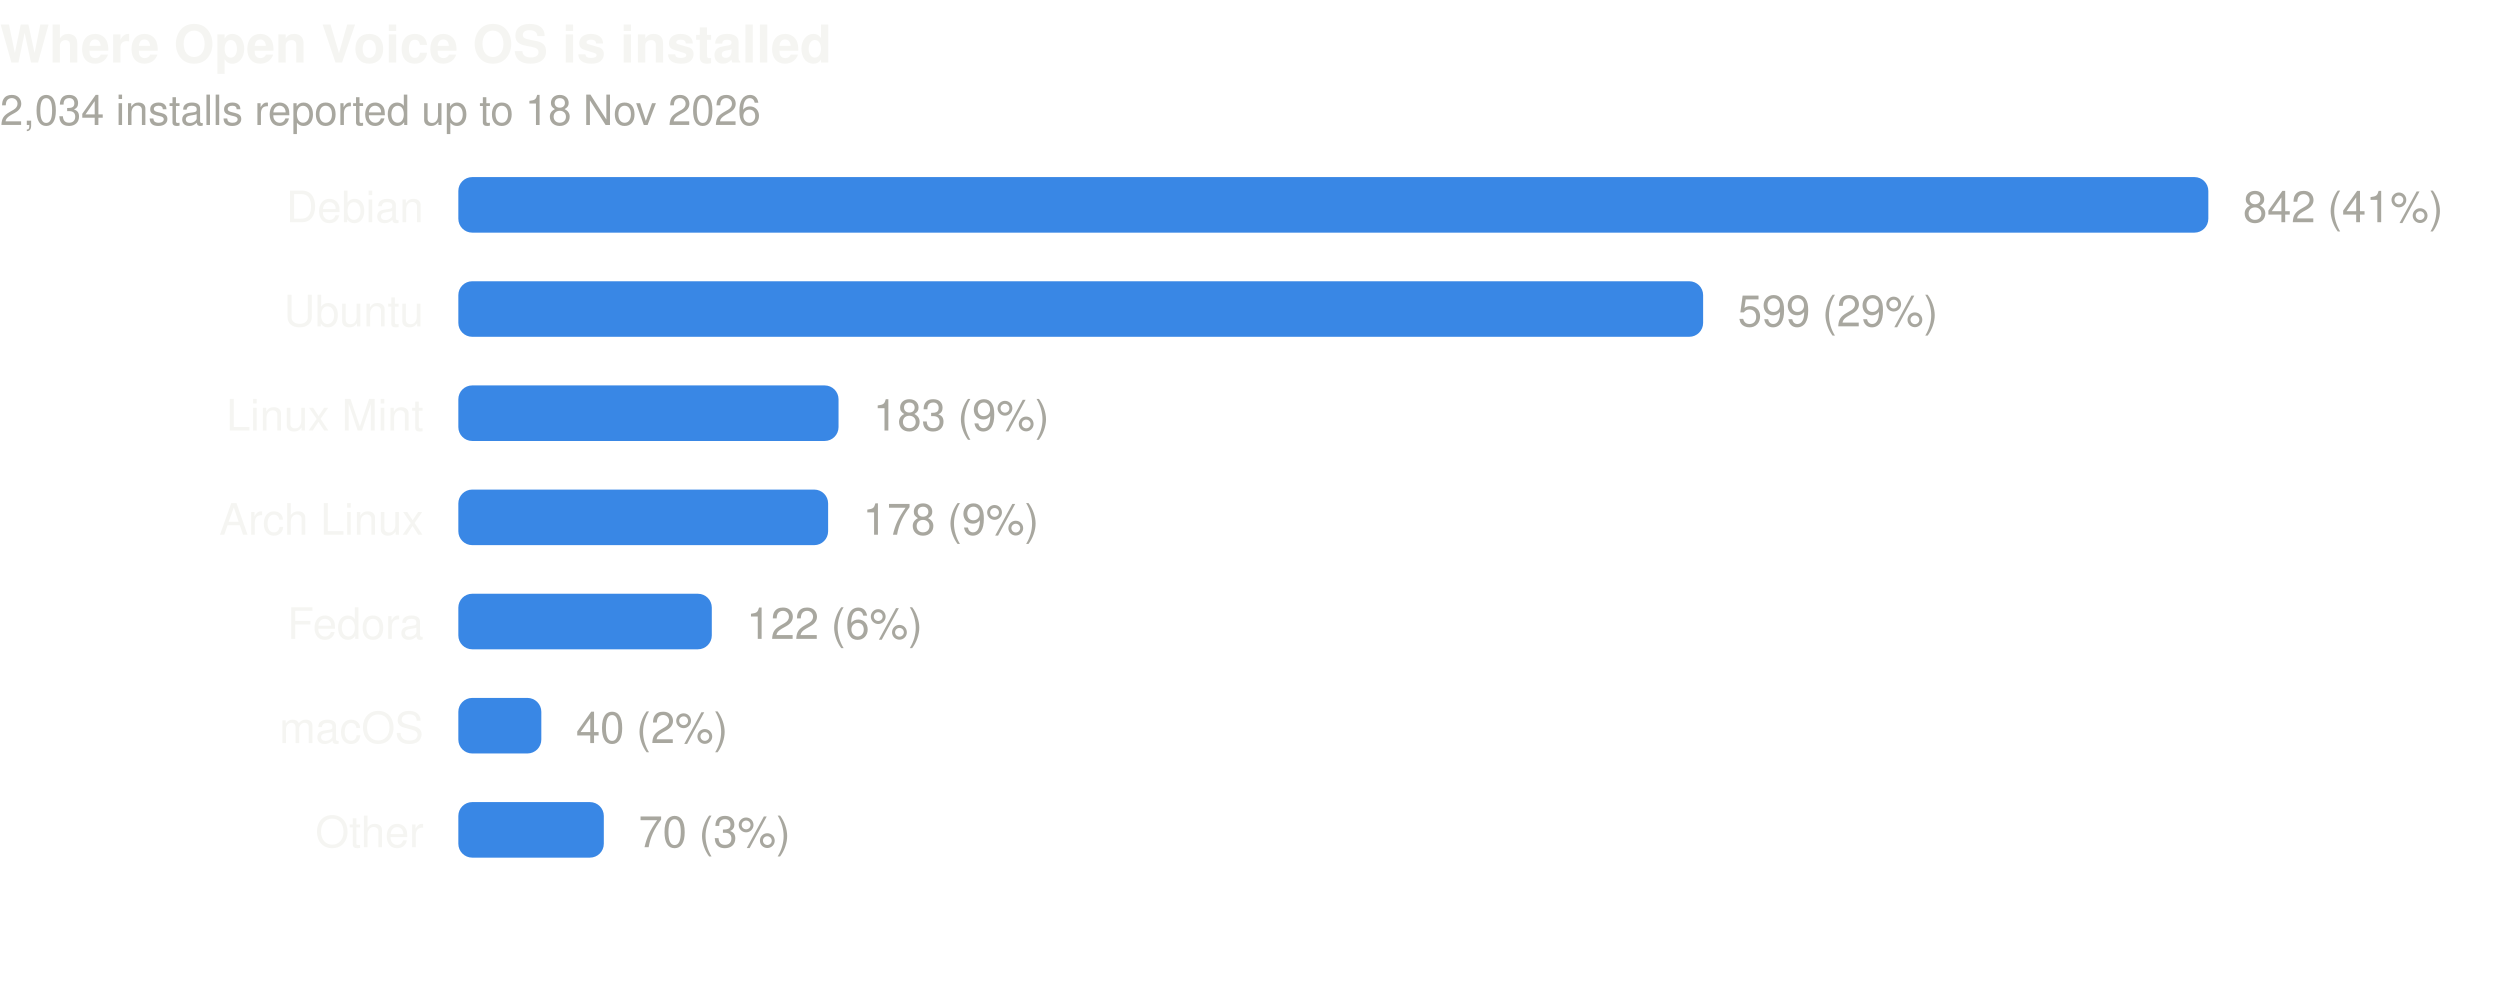
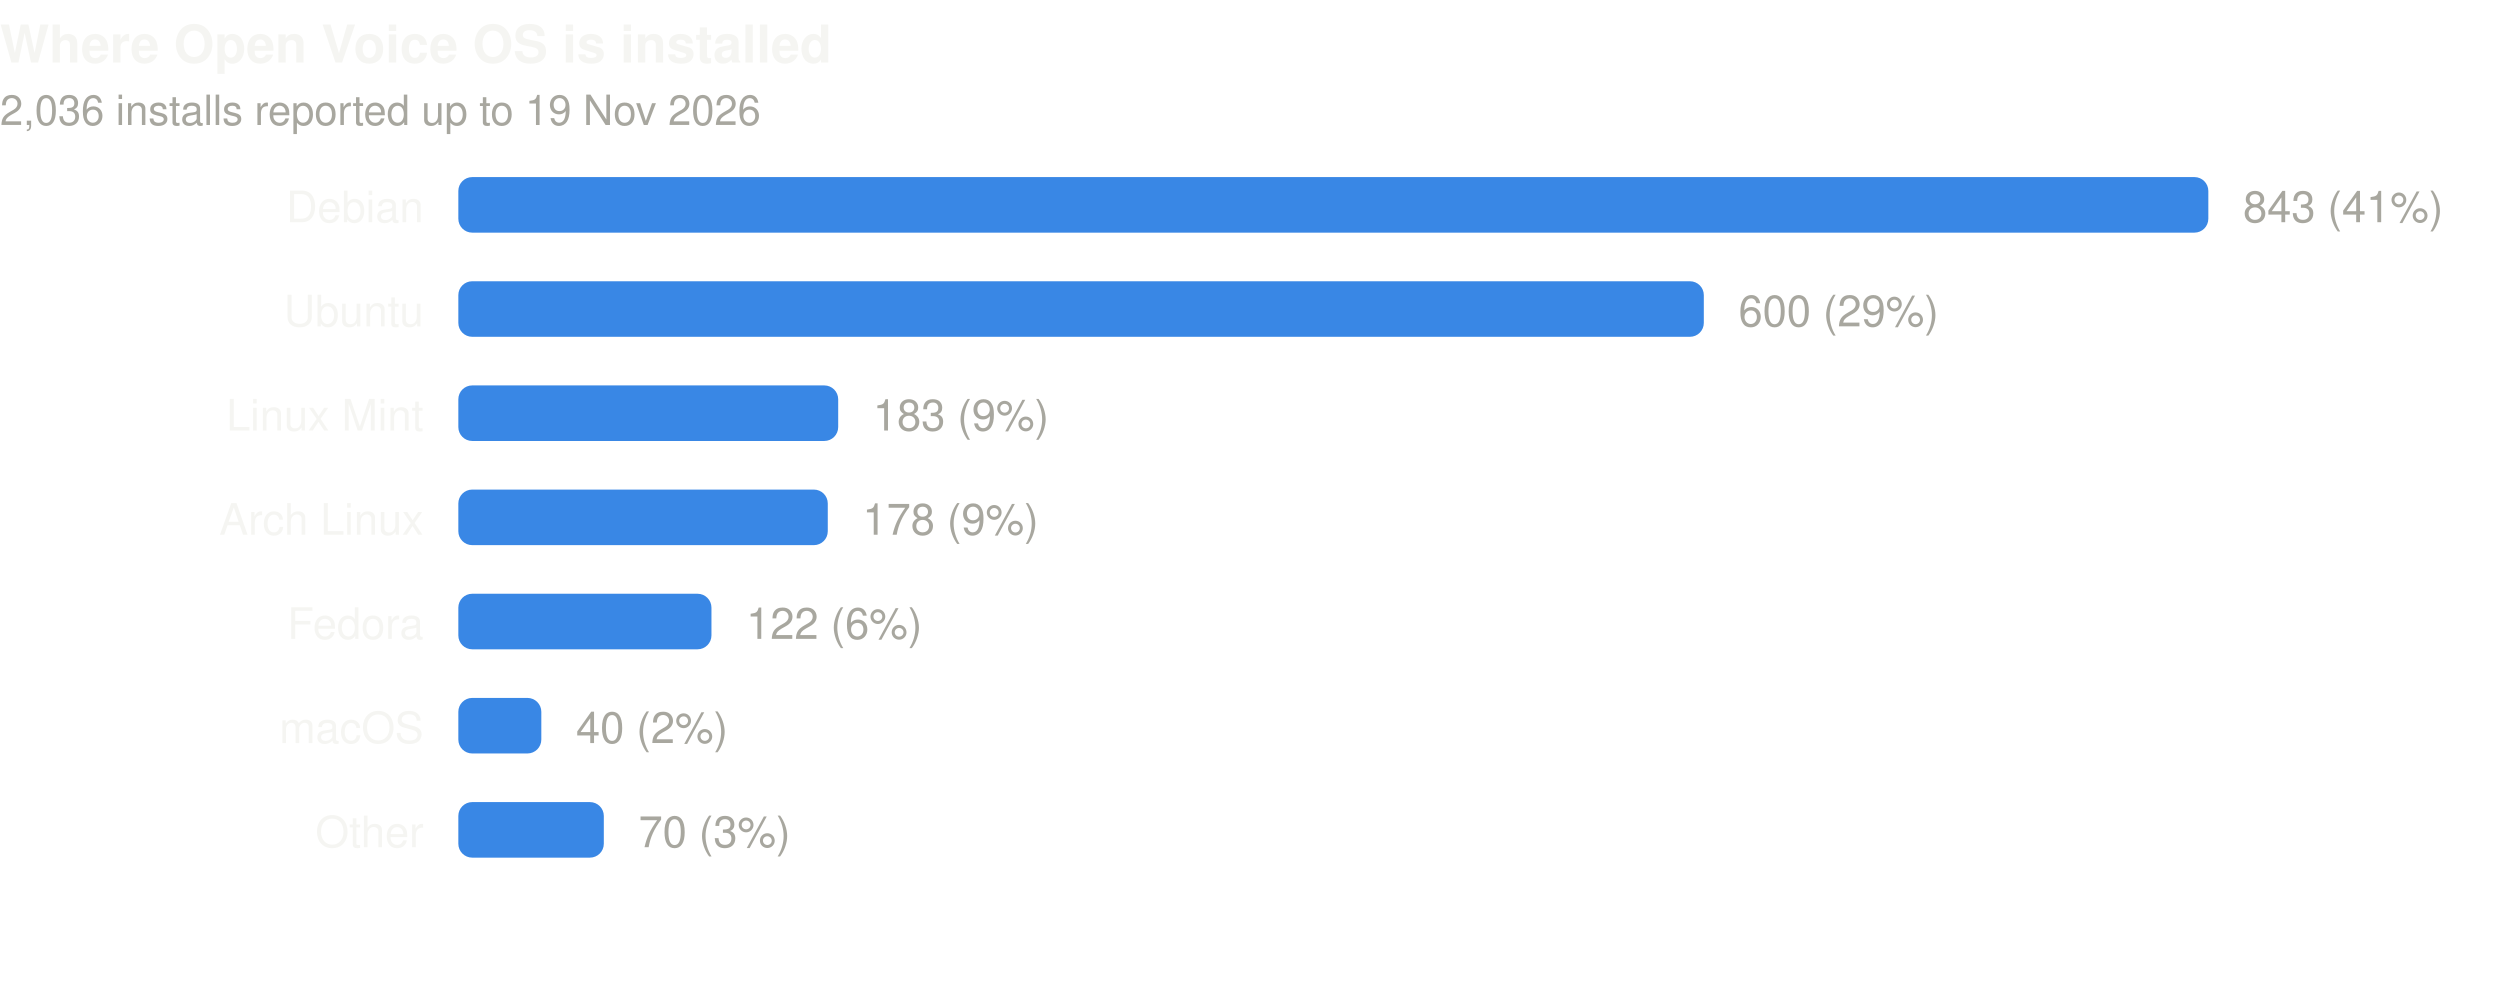
- <svg xmlns="http://www.w3.org/2000/svg" width="720" height="284" viewBox="0 0 720 284" role="img" aria-label="Where Open Voice OS is installed. 2,034 installs reported up to 18 Nov 2026">
+ <svg xmlns="http://www.w3.org/2000/svg" width="720" height="284" viewBox="0 0 720 284" role="img" aria-label="Where Open Voice OS is installed. 2,036 installs reported up to 19 Nov 2026">
  <text x="0" y="18" font-family="ui-sans-serif,-apple-system,BlinkMacSystemFont,'Segoe UI',Helvetica,Arial,sans-serif" font-size="15" font-weight="600" fill="#f5f5f2">Where Open Voice OS is installed</text>
-   <text x="0" y="36" font-family="ui-sans-serif,-apple-system,BlinkMacSystemFont,'Segoe UI',Helvetica,Arial,sans-serif" font-size="12" fill="#a8a79f">2,034 installs reported up to 18 Nov 2026</text>
+   <text x="0" y="36" font-family="ui-sans-serif,-apple-system,BlinkMacSystemFont,'Segoe UI',Helvetica,Arial,sans-serif" font-size="12" fill="#a8a79f">2,036 installs reported up to 19 Nov 2026</text>
  <text x="122" y="64.0" text-anchor="end" font-family="ui-sans-serif,-apple-system,BlinkMacSystemFont,'Segoe UI',Helvetica,Arial,sans-serif" font-size="12.5" fill="#f5f5f2">Debian</text>
  <rect x="132" y="51.0" width="504.0" height="16" rx="4" fill="#3987e5" />
-   <text x="646.0" y="64.0" font-family="ui-sans-serif,-apple-system,BlinkMacSystemFont,'Segoe UI',Helvetica,Arial,sans-serif" font-size="12.5" fill="#a8a79f">842 (41%)</text>
+   <text x="646.0" y="64.0" font-family="ui-sans-serif,-apple-system,BlinkMacSystemFont,'Segoe UI',Helvetica,Arial,sans-serif" font-size="12.5" fill="#a8a79f">843 (41%)</text>
  <text x="122" y="94.0" text-anchor="end" font-family="ui-sans-serif,-apple-system,BlinkMacSystemFont,'Segoe UI',Helvetica,Arial,sans-serif" font-size="12.5" fill="#f5f5f2">Ubuntu</text>
-   <rect x="132" y="81.0" width="358.5" height="16" rx="4" fill="#3987e5" />
-   <text x="500.5" y="94.0" font-family="ui-sans-serif,-apple-system,BlinkMacSystemFont,'Segoe UI',Helvetica,Arial,sans-serif" font-size="12.5" fill="#a8a79f">599 (29%)</text>
+   <rect x="132" y="81.0" width="358.7" height="16" rx="4" fill="#3987e5" />
+   <text x="500.7" y="94.0" font-family="ui-sans-serif,-apple-system,BlinkMacSystemFont,'Segoe UI',Helvetica,Arial,sans-serif" font-size="12.5" fill="#a8a79f">600 (29%)</text>
  <text x="122" y="124.0" text-anchor="end" font-family="ui-sans-serif,-apple-system,BlinkMacSystemFont,'Segoe UI',Helvetica,Arial,sans-serif" font-size="12.5" fill="#f5f5f2">Linux Mint</text>
-   <rect x="132" y="111.0" width="109.5" height="16" rx="4" fill="#3987e5" />
-   <text x="251.5" y="124.0" font-family="ui-sans-serif,-apple-system,BlinkMacSystemFont,'Segoe UI',Helvetica,Arial,sans-serif" font-size="12.5" fill="#a8a79f">183 (9%)</text>
+   <rect x="132" y="111.0" width="109.4" height="16" rx="4" fill="#3987e5" />
+   <text x="251.4" y="124.0" font-family="ui-sans-serif,-apple-system,BlinkMacSystemFont,'Segoe UI',Helvetica,Arial,sans-serif" font-size="12.5" fill="#a8a79f">183 (9%)</text>
  <text x="122" y="154.0" text-anchor="end" font-family="ui-sans-serif,-apple-system,BlinkMacSystemFont,'Segoe UI',Helvetica,Arial,sans-serif" font-size="12.5" fill="#f5f5f2">Arch Linux</text>
-   <rect x="132" y="141.0" width="106.5" height="16" rx="4" fill="#3987e5" />
-   <text x="248.5" y="154.0" font-family="ui-sans-serif,-apple-system,BlinkMacSystemFont,'Segoe UI',Helvetica,Arial,sans-serif" font-size="12.5" fill="#a8a79f">178 (9%)</text>
+   <rect x="132" y="141.0" width="106.4" height="16" rx="4" fill="#3987e5" />
+   <text x="248.4" y="154.0" font-family="ui-sans-serif,-apple-system,BlinkMacSystemFont,'Segoe UI',Helvetica,Arial,sans-serif" font-size="12.5" fill="#a8a79f">178 (9%)</text>
  <text x="122" y="184.0" text-anchor="end" font-family="ui-sans-serif,-apple-system,BlinkMacSystemFont,'Segoe UI',Helvetica,Arial,sans-serif" font-size="12.5" fill="#f5f5f2">Fedora</text>
-   <rect x="132" y="171.0" width="73.0" height="16" rx="4" fill="#3987e5" />
-   <text x="215.0" y="184.0" font-family="ui-sans-serif,-apple-system,BlinkMacSystemFont,'Segoe UI',Helvetica,Arial,sans-serif" font-size="12.5" fill="#a8a79f">122 (6%)</text>
+   <rect x="132" y="171.0" width="72.9" height="16" rx="4" fill="#3987e5" />
+   <text x="214.9" y="184.0" font-family="ui-sans-serif,-apple-system,BlinkMacSystemFont,'Segoe UI',Helvetica,Arial,sans-serif" font-size="12.5" fill="#a8a79f">122 (6%)</text>
  <text x="122" y="214.0" text-anchor="end" font-family="ui-sans-serif,-apple-system,BlinkMacSystemFont,'Segoe UI',Helvetica,Arial,sans-serif" font-size="12.5" fill="#f5f5f2">macOS</text>
  <rect x="132" y="201.0" width="23.9" height="16" rx="4" fill="#3987e5" />
  <text x="165.9" y="214.0" font-family="ui-sans-serif,-apple-system,BlinkMacSystemFont,'Segoe UI',Helvetica,Arial,sans-serif" font-size="12.5" fill="#a8a79f">40 (2%)</text>
  <text x="122" y="244.0" text-anchor="end" font-family="ui-sans-serif,-apple-system,BlinkMacSystemFont,'Segoe UI',Helvetica,Arial,sans-serif" font-size="12.5" fill="#f5f5f2">Other</text>
  <rect x="132" y="231.0" width="41.9" height="16" rx="4" fill="#3987e5" />
  <text x="183.9" y="244.0" font-family="ui-sans-serif,-apple-system,BlinkMacSystemFont,'Segoe UI',Helvetica,Arial,sans-serif" font-size="12.5" fill="#a8a79f">70 (3%)</text>
</svg>
